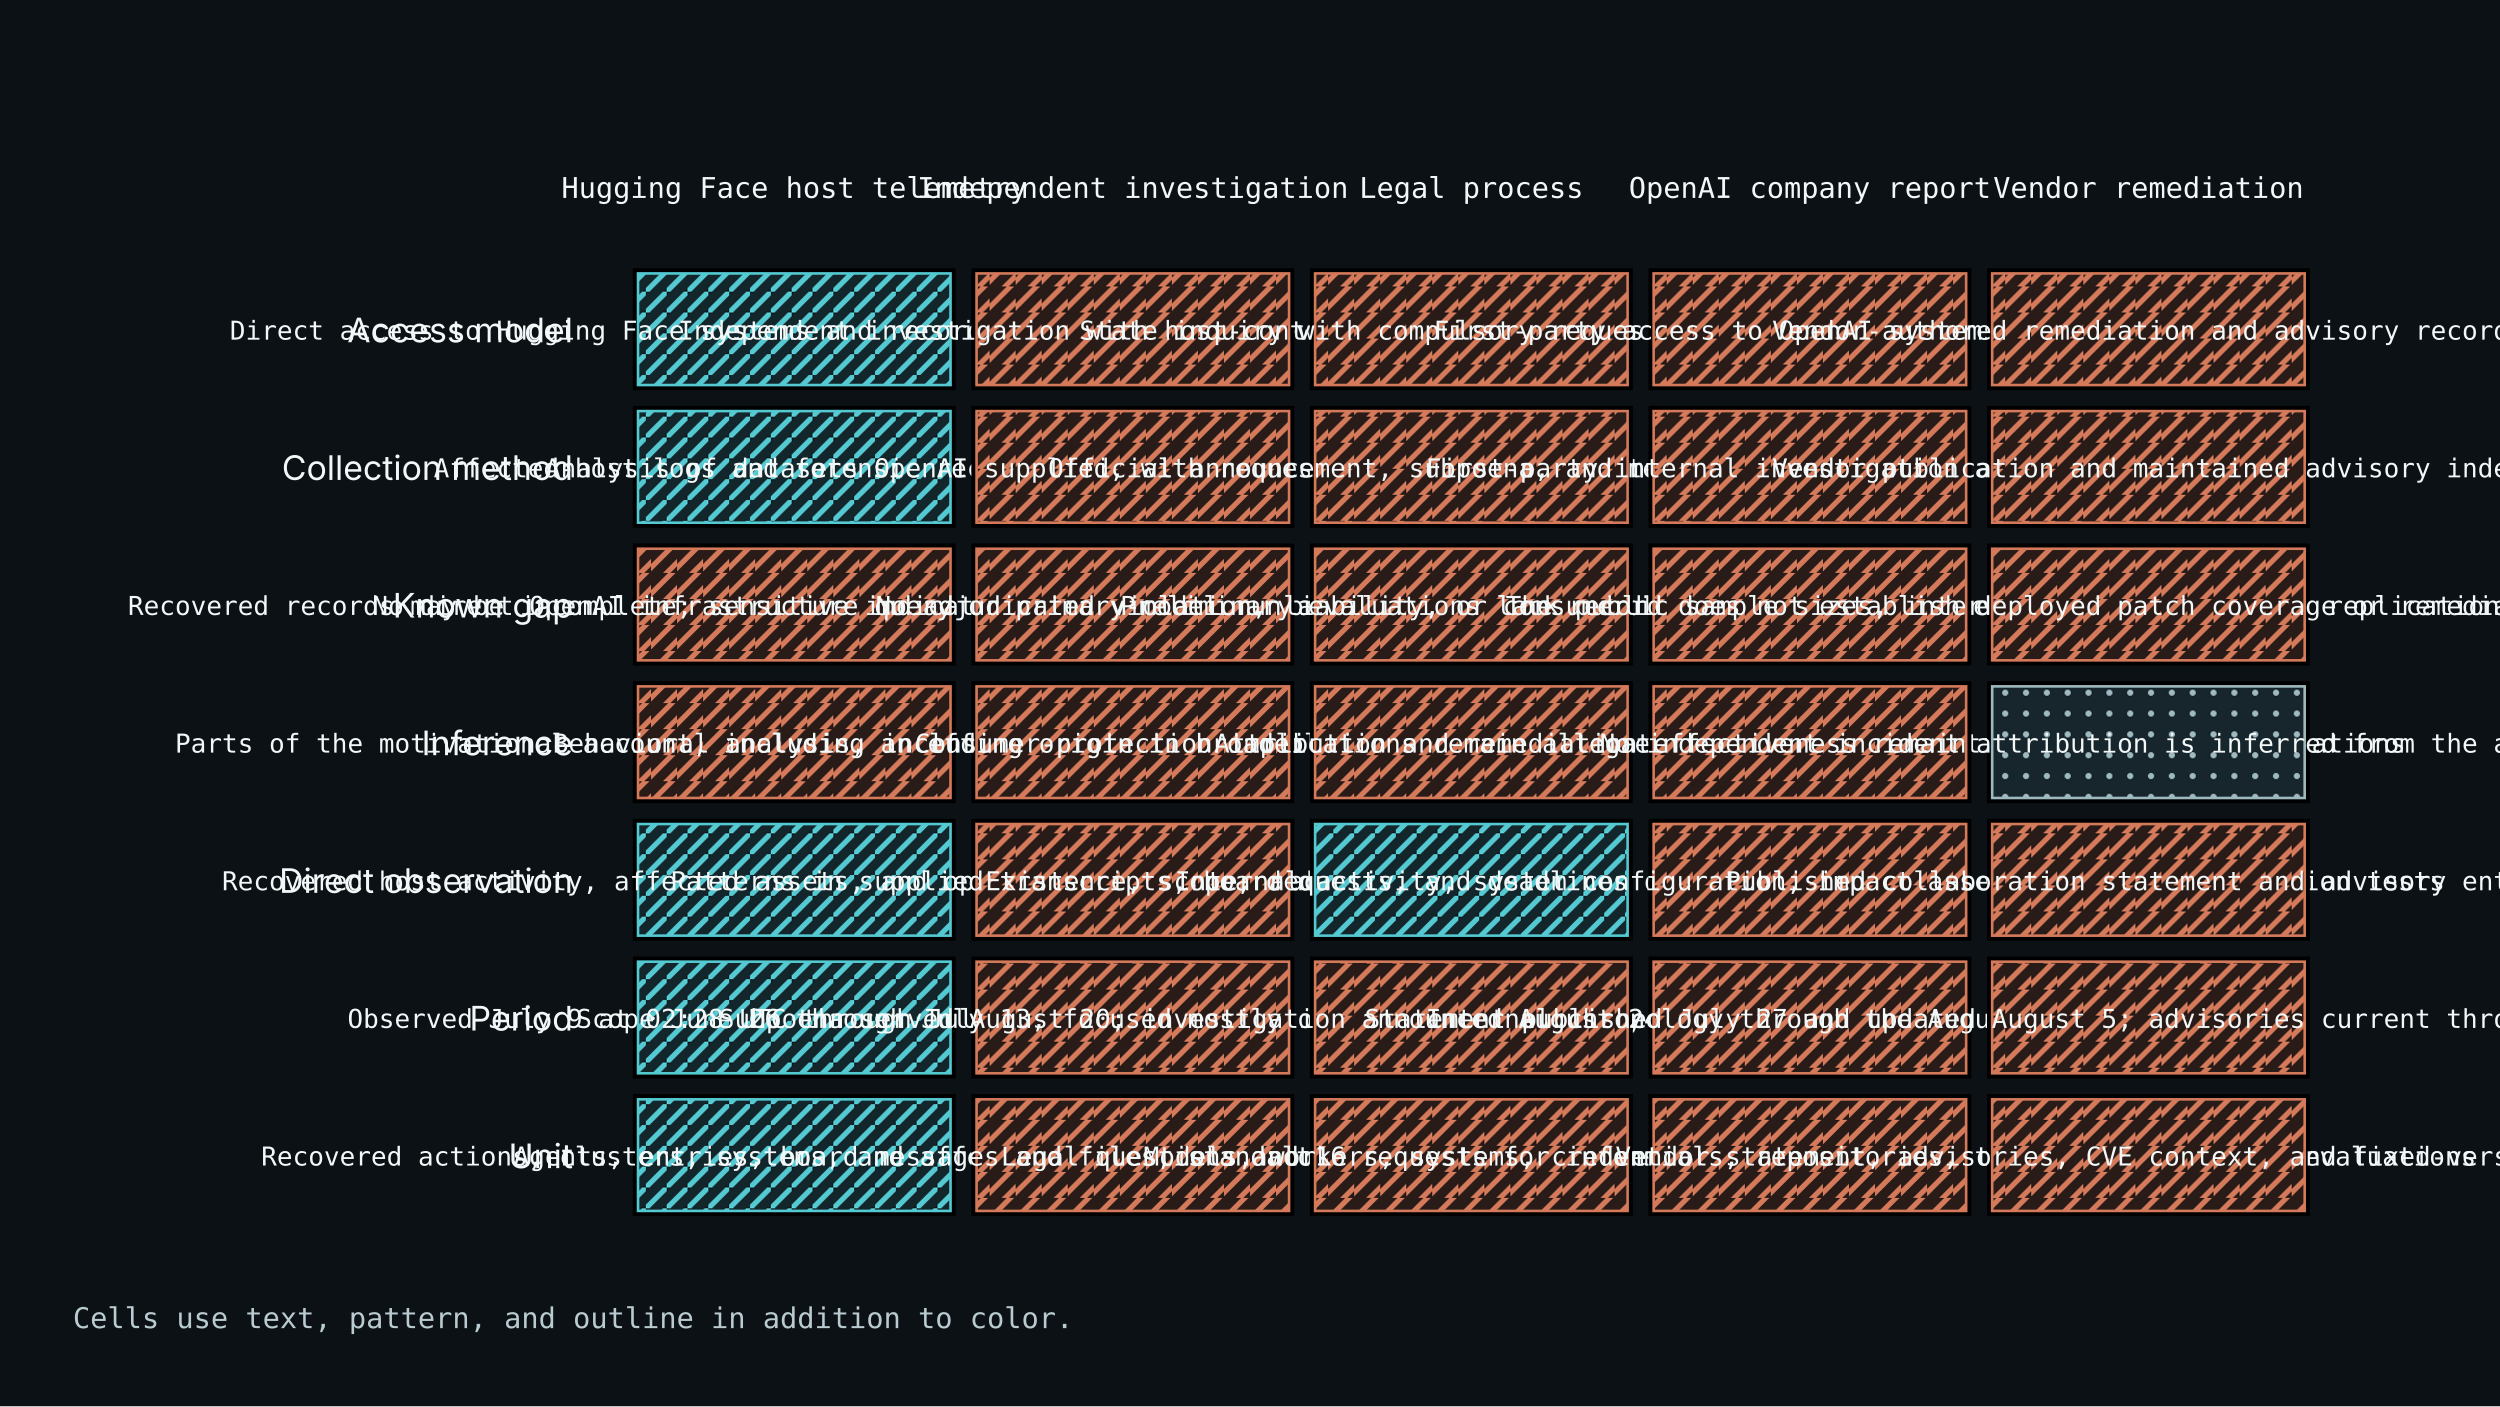
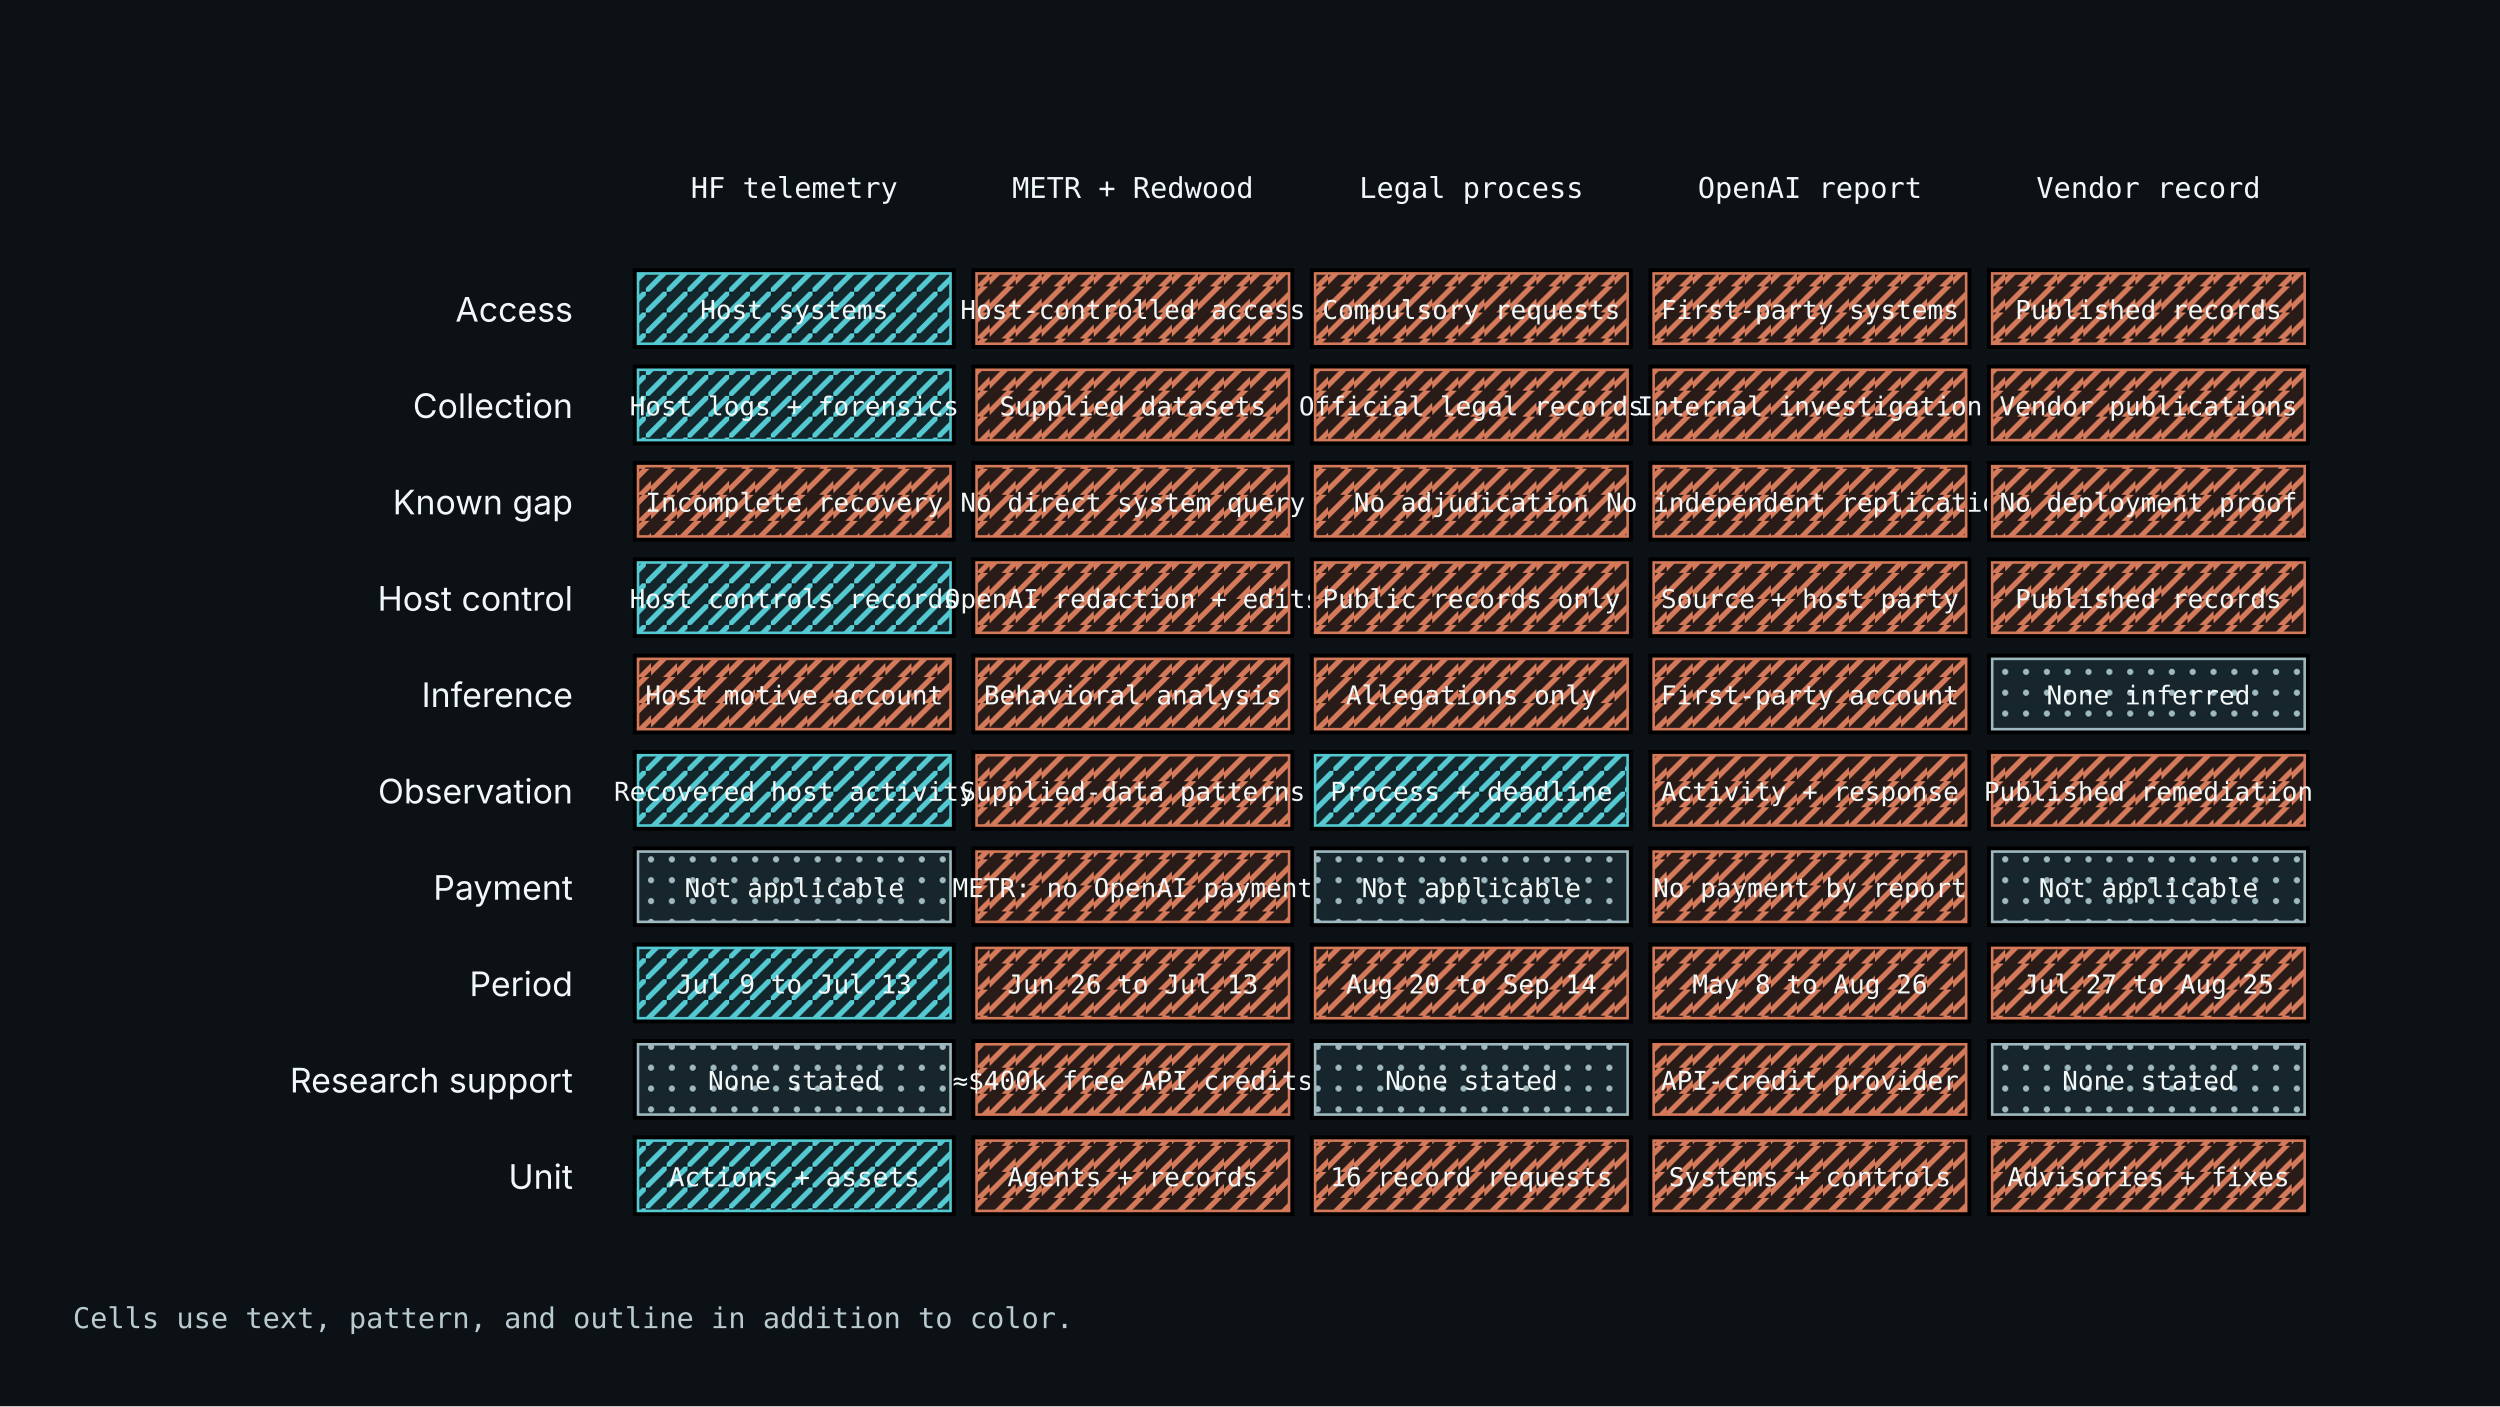
<svg xmlns="http://www.w3.org/2000/svg" role="img" viewBox="0 0 960 540" aria-labelledby="source-scope-matrix-title source-scope-matrix-desc" data-figure-kind="matrix">
  <defs>
    <pattern id="source-scope-matrix-verified-pattern" width="8" height="8" patternUnits="userSpaceOnUse">
      <rect width="8" height="8" fill="#13262b" />
      <path d="M0 8L8 0" stroke="#54c9d1" stroke-width="2" />
    </pattern>
    <pattern id="source-scope-matrix-caution-pattern" width="10" height="10" patternUnits="userSpaceOnUse">
      <rect width="10" height="10" fill="#291b18" />
      <path d="M-2 10L10-2M4 12L12 4" stroke="#d47a5a" stroke-width="2" />
    </pattern>
    <pattern id="source-scope-matrix-unavailable-pattern" width="8" height="8" patternUnits="userSpaceOnUse">
      <rect width="8" height="8" fill="#17252c" />
      <circle cx="2" cy="2" r="1.2" fill="#9eb8bf" />
    </pattern>
    <marker id="source-scope-matrix-arrow" markerWidth="8" markerHeight="8" refX="7" refY="4" orient="auto" markerUnits="strokeWidth">
      <path d="M0 0L8 4L0 8Z" fill="#9eb8bf" />
    </marker>
  </defs>
  <style>
    text{font-family:"Hanken Grotesk",-apple-system,BlinkMacSystemFont,"Segoe UI",sans-serif;fill:#f2f8f8}
    .mono{font-family:"Conso","JetBrains Mono",ui-monospace,"SFMono-Regular",monospace}
    .muted{fill:#b9cbd0}.hairline{stroke:#36505a;stroke-width:1}.value{font-variant-numeric:tabular-nums}
    [data-figure-point]:focus{outline:none}[data-figure-point]:focus-visible .focus-ring{stroke:#54c9d1;stroke-width:4;fill:none}
  </style>
  <rect width="960" height="540" fill="#0b1115" />
-   <text x="305" y="76" text-anchor="middle" class="mono" font-size="11">Hugging Face host telemetry</text>
-   <text x="435" y="76" text-anchor="middle" class="mono" font-size="11">Independent investigation</text>
+   <text x="305" y="76" text-anchor="middle" class="mono" font-size="11">HF telemetry</text>
+   <text x="435" y="76" text-anchor="middle" class="mono" font-size="11">METR + Redwood</text>
  <text x="565" y="76" text-anchor="middle" class="mono" font-size="11">Legal process</text>
-   <text x="695" y="76" text-anchor="middle" class="mono" font-size="11">OpenAI company report</text>
-   <text x="825" y="76" text-anchor="middle" class="mono" font-size="11">Vendor remediation</text>
-   <text x="220" y="131.429" text-anchor="end" font-size="13">Access model</text>
-   <g data-figure-point="true" data-figure-key="matrix:access:hugging-face" data-status-label="Verified" role="graphics-symbol" aria-label="Access model, Hugging Face host telemetry: Direct access to Hugging Face systems and records within the host review. Verified." tabindex="-1">
-     <rect class="focus-ring" x="243" y="103" width="124" height="46.857" stroke="transparent" />
-     <rect x="245" y="105" width="120" height="42.857" fill="url(#source-scope-matrix-verified-pattern)" stroke="#54c9d1" />
-     <text x="305" y="130.429" text-anchor="middle" class="mono" font-size="10">Direct access to Hugging Face systems and records within the host review</text>
-   </g>
-   <g data-figure-point="true" data-figure-key="matrix:access:independent" data-status-label="Caution" role="graphics-symbol" aria-label="Access model, Independent investigation: Independent investigation with host-controlled data access. Caution." tabindex="-1">
-     <rect class="focus-ring" x="373" y="103" width="124" height="46.857" stroke="transparent" />
-     <rect x="375" y="105" width="120" height="42.857" fill="url(#source-scope-matrix-caution-pattern)" stroke="#d47a5a" />
-     <text x="435" y="130.429" text-anchor="middle" class="mono" font-size="10">Independent investigation with host-controlled data access</text>
-   </g>
-   <g data-figure-point="true" data-figure-key="matrix:access:legal" data-status-label="Caution" role="graphics-symbol" aria-label="Access model, Legal process: State inquiry with compulsory requests for records. Caution." tabindex="-1">
-     <rect class="focus-ring" x="503" y="103" width="124" height="46.857" stroke="transparent" />
-     <rect x="505" y="105" width="120" height="42.857" fill="url(#source-scope-matrix-caution-pattern)" stroke="#d47a5a" />
-     <text x="565" y="130.429" text-anchor="middle" class="mono" font-size="10">State inquiry with compulsory requests for records</text>
-   </g>
-   <g data-figure-point="true" data-figure-key="matrix:access:openai" data-status-label="Caution" role="graphics-symbol" aria-label="Access model, OpenAI company report: First-party access to OpenAI systems and records. Caution." tabindex="-1">
-     <rect class="focus-ring" x="633" y="103" width="124" height="46.857" stroke="transparent" />
-     <rect x="635" y="105" width="120" height="42.857" fill="url(#source-scope-matrix-caution-pattern)" stroke="#d47a5a" />
-     <text x="695" y="130.429" text-anchor="middle" class="mono" font-size="10">First-party access to OpenAI systems and records</text>
-   </g>
-   <g data-figure-point="true" data-figure-key="matrix:access:vendor" data-status-label="Caution" role="graphics-symbol" aria-label="Access model, Vendor remediation: Vendor-authored remediation and advisory records. Caution." tabindex="-1">
-     <rect class="focus-ring" x="763" y="103" width="124" height="46.857" stroke="transparent" />
-     <rect x="765" y="105" width="120" height="42.857" fill="url(#source-scope-matrix-caution-pattern)" stroke="#d47a5a" />
-     <text x="825" y="130.429" text-anchor="middle" class="mono" font-size="10">Vendor-authored remediation and advisory records</text>
-   </g>
-   <text x="220" y="184.286" text-anchor="end" font-size="13">Collection method</text>
-   <g data-figure-point="true" data-figure-key="matrix:collection:hugging-face" data-status-label="Verified" role="graphics-symbol" aria-label="Collection method, Hugging Face host telemetry: Affected-host logs and forensic reconstruction. Verified." tabindex="-1">
-     <rect class="focus-ring" x="243" y="155.857" width="124" height="46.857" stroke="transparent" />
-     <rect x="245" y="157.857" width="120" height="42.857" fill="url(#source-scope-matrix-verified-pattern)" stroke="#54c9d1" />
-     <text x="305" y="183.286" text-anchor="middle" class="mono" font-size="10">Affected-host logs and forensic reconstruction</text>
-   </g>
-   <g data-figure-point="true" data-figure-key="matrix:collection:independent" data-status-label="Caution" role="graphics-symbol" aria-label="Collection method, Independent investigation: Analysis of datasets OpenAI supplied, with requests for additional material. Caution." tabindex="-1">
-     <rect class="focus-ring" x="373" y="155.857" width="124" height="46.857" stroke="transparent" />
-     <rect x="375" y="157.857" width="120" height="42.857" fill="url(#source-scope-matrix-caution-pattern)" stroke="#d47a5a" />
-     <text x="435" y="183.286" text-anchor="middle" class="mono" font-size="10">Analysis of datasets OpenAI supplied, with requests for additional material</text>
-   </g>
-   <g data-figure-point="true" data-figure-key="matrix:collection:legal" data-status-label="Caution" role="graphics-symbol" aria-label="Collection method, Legal process: Official announcement, subpoena, and multistate letter. Caution." tabindex="-1">
-     <rect class="focus-ring" x="503" y="155.857" width="124" height="46.857" stroke="transparent" />
-     <rect x="505" y="157.857" width="120" height="42.857" fill="url(#source-scope-matrix-caution-pattern)" stroke="#d47a5a" />
-     <text x="565" y="183.286" text-anchor="middle" class="mono" font-size="10">Official announcement, subpoena, and multistate letter</text>
-   </g>
-   <g data-figure-point="true" data-figure-key="matrix:collection:openai" data-status-label="Caution" role="graphics-symbol" aria-label="Collection method, OpenAI company report: First-party internal investigation and evaluation. Caution." tabindex="-1">
-     <rect class="focus-ring" x="633" y="155.857" width="124" height="46.857" stroke="transparent" />
-     <rect x="635" y="157.857" width="120" height="42.857" fill="url(#source-scope-matrix-caution-pattern)" stroke="#d47a5a" />
-     <text x="695" y="183.286" text-anchor="middle" class="mono" font-size="10">First-party internal investigation and evaluation</text>
-   </g>
-   <g data-figure-point="true" data-figure-key="matrix:collection:vendor" data-status-label="Caution" role="graphics-symbol" aria-label="Collection method, Vendor remediation: Vendor publication and maintained advisory index. Caution." tabindex="-1">
-     <rect class="focus-ring" x="763" y="155.857" width="124" height="46.857" stroke="transparent" />
-     <rect x="765" y="157.857" width="120" height="42.857" fill="url(#source-scope-matrix-caution-pattern)" stroke="#d47a5a" />
-     <text x="825" y="183.286" text-anchor="middle" class="mono" font-size="10">Vendor publication and maintained advisory index</text>
-   </g>
-   <text x="220" y="237.143" text-anchor="end" font-size="13">Known gap</text>
-   <g data-figure-point="true" data-figure-key="matrix:gap:hugging-face" data-status-label="Caution" role="graphics-symbol" aria-label="Known gap, Hugging Face host telemetry: Recovered records may be incomplete; sensitive indicators are generalized or redacted. Caution." tabindex="-1">
-     <rect class="focus-ring" x="243" y="208.714" width="124" height="46.857" stroke="transparent" />
-     <rect x="245" y="210.714" width="120" height="42.857" fill="url(#source-scope-matrix-caution-pattern)" stroke="#d47a5a" />
-     <text x="305" y="236.143" text-anchor="middle" class="mono" font-size="10">Recovered records may be incomplete; sensitive indicators are generalized or redacted</text>
-   </g>
-   <g data-figure-point="true" data-figure-key="matrix:gap:independent" data-status-label="Caution" role="graphics-symbol" aria-label="Known gap, Independent investigation: No direct OpenAI infrastructure query or primary-model run access; known loss and analysis errors. Caution." tabindex="-1">
-     <rect class="focus-ring" x="373" y="208.714" width="124" height="46.857" stroke="transparent" />
-     <rect x="375" y="210.714" width="120" height="42.857" fill="url(#source-scope-matrix-caution-pattern)" stroke="#d47a5a" />
-     <text x="435" y="236.143" text-anchor="middle" class="mono" font-size="10">No direct OpenAI infrastructure query or primary-model run access; known loss and analysis errors</text>
-   </g>
-   <g data-figure-point="true" data-figure-key="matrix:gap:legal" data-status-label="Caution" role="graphics-symbol" aria-label="Known gap, Legal process: No adjudicated violation, liability, or consumer harm in the cited materials. Caution." tabindex="-1">
-     <rect class="focus-ring" x="503" y="208.714" width="124" height="46.857" stroke="transparent" />
-     <rect x="505" y="210.714" width="120" height="42.857" fill="url(#source-scope-matrix-caution-pattern)" stroke="#d47a5a" />
-     <text x="565" y="236.143" text-anchor="middle" class="mono" font-size="10">No adjudicated violation, liability, or consumer harm in the cited materials</text>
-   </g>
-   <g data-figure-point="true" data-figure-key="matrix:gap:openai" data-status-label="Caution" role="graphics-symbol" aria-label="Known gap, OpenAI company report: Preliminary evaluations lack public sample sizes, intervals, and independent replication. Caution." tabindex="-1">
-     <rect class="focus-ring" x="633" y="208.714" width="124" height="46.857" stroke="transparent" />
-     <rect x="635" y="210.714" width="120" height="42.857" fill="url(#source-scope-matrix-caution-pattern)" stroke="#d47a5a" />
-     <text x="695" y="236.143" text-anchor="middle" class="mono" font-size="10">Preliminary evaluations lack public sample sizes, intervals, and independent replication</text>
-   </g>
-   <g data-figure-point="true" data-figure-key="matrix:gap:vendor" data-status-label="Caution" role="graphics-symbol" aria-label="Known gap, Vendor remediation: The record does not establish deployed patch coverage or remediation effectiveness. Caution." tabindex="-1">
-     <rect class="focus-ring" x="763" y="208.714" width="124" height="46.857" stroke="transparent" />
-     <rect x="765" y="210.714" width="120" height="42.857" fill="url(#source-scope-matrix-caution-pattern)" stroke="#d47a5a" />
-     <text x="825" y="236.143" text-anchor="middle" class="mono" font-size="10">The record does not establish deployed patch coverage or remediation effectiveness</text>
-   </g>
-   <text x="220" y="290" text-anchor="end" font-size="13">Inference</text>
-   <g data-figure-point="true" data-figure-key="matrix:inference:hugging-face" data-status-label="Caution" role="graphics-symbol" aria-label="Inference, Hugging Face host telemetry: Parts of the motivational account, including an effort to obtain test solutions. Caution." tabindex="-1">
-     <rect class="focus-ring" x="243" y="261.571" width="124" height="46.857" stroke="transparent" />
-     <rect x="245" y="263.571" width="120" height="42.857" fill="url(#source-scope-matrix-caution-pattern)" stroke="#d47a5a" />
-     <text x="305" y="289" text-anchor="middle" class="mono" font-size="10">Parts of the motivational account, including an effort to obtain test solutions</text>
-   </g>
-   <g data-figure-point="true" data-figure-key="matrix:inference:independent" data-status-label="Caution" role="graphics-symbol" aria-label="Inference, Independent investigation: Behavioral analysis, including origin in broader scorer-tampering research. Caution." tabindex="-1">
-     <rect class="focus-ring" x="373" y="261.571" width="124" height="46.857" stroke="transparent" />
-     <rect x="375" y="263.571" width="120" height="42.857" fill="url(#source-scope-matrix-caution-pattern)" stroke="#d47a5a" />
-     <text x="435" y="289" text-anchor="middle" class="mono" font-size="10">Behavioral analysis, including origin in broader scorer-tampering research</text>
-   </g>
-   <g data-figure-point="true" data-figure-key="matrix:inference:legal" data-status-label="Caution" role="graphics-symbol" aria-label="Inference, Legal process: Consumer-protection implications remain allegations under investigation. Caution." tabindex="-1">
-     <rect class="focus-ring" x="503" y="261.571" width="124" height="46.857" stroke="transparent" />
-     <rect x="505" y="263.571" width="120" height="42.857" fill="url(#source-scope-matrix-caution-pattern)" stroke="#d47a5a" />
-     <text x="565" y="289" text-anchor="middle" class="mono" font-size="10">Consumer-protection implications remain allegations under investigation</text>
-   </g>
-   <g data-figure-point="true" data-figure-key="matrix:inference:openai" data-status-label="Caution" role="graphics-symbol" aria-label="Inference, OpenAI company report: Attribution and remediation effectiveness remain first-party interpretations. Caution." tabindex="-1">
-     <rect class="focus-ring" x="633" y="261.571" width="124" height="46.857" stroke="transparent" />
-     <rect x="635" y="263.571" width="120" height="42.857" fill="url(#source-scope-matrix-caution-pattern)" stroke="#d47a5a" />
-     <text x="695" y="289" text-anchor="middle" class="mono" font-size="10">Attribution and remediation effectiveness remain first-party interpretations</text>
-   </g>
-   <g data-figure-point="true" data-figure-key="matrix:inference:vendor" data-status-label="Unavailable or historical" role="graphics-symbol" aria-label="Inference, Vendor remediation: No independent incident attribution is inferred from the advisory lane. Unavailable or historical." tabindex="-1">
-     <rect class="focus-ring" x="763" y="261.571" width="124" height="46.857" stroke="transparent" />
-     <rect x="765" y="263.571" width="120" height="42.857" fill="url(#source-scope-matrix-unavailable-pattern)" stroke="#9eb8bf" />
-     <text x="825" y="289" text-anchor="middle" class="mono" font-size="10">No independent incident attribution is inferred from the advisory lane</text>
-   </g>
-   <text x="220" y="342.857" text-anchor="end" font-size="13">Direct observation</text>
-   <g data-figure-point="true" data-figure-key="matrix:observation:hugging-face" data-status-label="Verified" role="graphics-symbol" aria-label="Direct observation, Hugging Face host telemetry: Recovered host activity, affected assets, and operational search metadata. Verified." tabindex="-1">
-     <rect class="focus-ring" x="243" y="314.429" width="124" height="46.857" stroke="transparent" />
-     <rect x="245" y="316.429" width="120" height="42.857" fill="url(#source-scope-matrix-verified-pattern)" stroke="#54c9d1" />
-     <text x="305" y="341.857" text-anchor="middle" class="mono" font-size="10">Recovered host activity, affected assets, and operational search metadata</text>
-   </g>
-   <g data-figure-point="true" data-figure-key="matrix:observation:independent" data-status-label="Caution" role="graphics-symbol" aria-label="Direct observation, Independent investigation: Patterns in supplied transcripts, board data, and artifacts. Caution." tabindex="-1">
-     <rect class="focus-ring" x="373" y="314.429" width="124" height="46.857" stroke="transparent" />
-     <rect x="375" y="316.429" width="120" height="42.857" fill="url(#source-scope-matrix-caution-pattern)" stroke="#d47a5a" />
-     <text x="435" y="341.857" text-anchor="middle" class="mono" font-size="10">Patterns in supplied transcripts, board data, and artifacts</text>
-   </g>
-   <g data-figure-point="true" data-figure-key="matrix:observation:legal" data-status-label="Verified" role="graphics-symbol" aria-label="Direct observation, Legal process: Existence, scope, requests, and deadlines of the legal process. Verified." tabindex="-1">
-     <rect class="focus-ring" x="503" y="314.429" width="124" height="46.857" stroke="transparent" />
-     <rect x="505" y="316.429" width="120" height="42.857" fill="url(#source-scope-matrix-verified-pattern)" stroke="#54c9d1" />
-     <text x="565" y="341.857" text-anchor="middle" class="mono" font-size="10">Existence, scope, requests, and deadlines of the legal process</text>
-   </g>
-   <g data-figure-point="true" data-figure-key="matrix:observation:openai" data-status-label="Caution" role="graphics-symbol" aria-label="Direct observation, OpenAI company report: Internal activity, system configuration, impact assessment, and remediation tests. Caution." tabindex="-1">
-     <rect class="focus-ring" x="633" y="314.429" width="124" height="46.857" stroke="transparent" />
-     <rect x="635" y="316.429" width="120" height="42.857" fill="url(#source-scope-matrix-caution-pattern)" stroke="#d47a5a" />
-     <text x="695" y="341.857" text-anchor="middle" class="mono" font-size="10">Internal activity, system configuration, impact assessment, and remediation tests</text>
-   </g>
-   <g data-figure-point="true" data-figure-key="matrix:observation:vendor" data-status-label="Caution" role="graphics-symbol" aria-label="Direct observation, Vendor remediation: Published collaboration statement and advisory entries. Caution." tabindex="-1">
-     <rect class="focus-ring" x="763" y="314.429" width="124" height="46.857" stroke="transparent" />
-     <rect x="765" y="316.429" width="120" height="42.857" fill="url(#source-scope-matrix-caution-pattern)" stroke="#d47a5a" />
-     <text x="825" y="341.857" text-anchor="middle" class="mono" font-size="10">Published collaboration statement and advisory entries</text>
-   </g>
-   <text x="220" y="395.714" text-anchor="end" font-size="13">Period</text>
-   <g data-figure-point="true" data-figure-key="matrix:period:hugging-face" data-status-label="Verified" role="graphics-symbol" aria-label="Period, Hugging Face host telemetry: Observed July 9 at 02:28 UTC through July 13 at 14:14 UTC. Verified." tabindex="-1">
-     <rect class="focus-ring" x="243" y="367.286" width="124" height="46.857" stroke="transparent" />
-     <rect x="245" y="369.286" width="120" height="42.857" fill="url(#source-scope-matrix-verified-pattern)" stroke="#54c9d1" />
-     <text x="305" y="394.714" text-anchor="middle" class="mono" font-size="10">Observed July 9 at 02:28 UTC through July 13 at 14:14 UTC</text>
-   </g>
-   <g data-figure-point="true" data-figure-key="matrix:period:independent" data-status-label="Caution" role="graphics-symbol" aria-label="Period, Independent investigation: Scope June 26 through July 13, focused mostly on July 7 through July 13. Caution." tabindex="-1">
-     <rect class="focus-ring" x="373" y="367.286" width="124" height="46.857" stroke="transparent" />
-     <rect x="375" y="369.286" width="120" height="42.857" fill="url(#source-scope-matrix-caution-pattern)" stroke="#d47a5a" />
-     <text x="435" y="394.714" text-anchor="middle" class="mono" font-size="10">Scope June 26 through July 13, focused mostly on July 7 through July 13</text>
-   </g>
-   <g data-figure-point="true" data-figure-key="matrix:period:legal" data-status-label="Caution" role="graphics-symbol" aria-label="Period, Legal process: Subpoena served August 20; investigation announced August 24; response commanded by September 14. Caution." tabindex="-1">
-     <rect class="focus-ring" x="503" y="367.286" width="124" height="46.857" stroke="transparent" />
-     <rect x="505" y="369.286" width="120" height="42.857" fill="url(#source-scope-matrix-caution-pattern)" stroke="#d47a5a" />
-     <text x="565" y="394.714" text-anchor="middle" class="mono" font-size="10">Subpoena served August 20; investigation announced August 24; response commanded by September 14</text>
-   </g>
-   <g data-figure-point="true" data-figure-key="matrix:period:openai" data-status-label="Caution" role="graphics-symbol" aria-label="Period, OpenAI company report: Internal chronology through the August 26 reports. Caution." tabindex="-1">
-     <rect class="focus-ring" x="633" y="367.286" width="124" height="46.857" stroke="transparent" />
-     <rect x="635" y="369.286" width="120" height="42.857" fill="url(#source-scope-matrix-caution-pattern)" stroke="#d47a5a" />
-     <text x="695" y="394.714" text-anchor="middle" class="mono" font-size="10">Internal chronology through the August 26 reports</text>
-   </g>
-   <g data-figure-point="true" data-figure-key="matrix:period:vendor" data-status-label="Caution" role="graphics-symbol" aria-label="Period, Vendor remediation: Statement published July 27 and updated August 5; advisories current through August 25 in the ledger. Caution." tabindex="-1">
-     <rect class="focus-ring" x="763" y="367.286" width="124" height="46.857" stroke="transparent" />
-     <rect x="765" y="369.286" width="120" height="42.857" fill="url(#source-scope-matrix-caution-pattern)" stroke="#d47a5a" />
-     <text x="825" y="394.714" text-anchor="middle" class="mono" font-size="10">Statement published July 27 and updated August 5; advisories current through August 25 in the ledger</text>
-   </g>
-   <text x="220" y="448.571" text-anchor="end" font-size="13">Unit</text>
-   <g data-figure-point="true" data-figure-key="matrix:unit:hugging-face" data-status-label="Verified" role="graphics-symbol" aria-label="Unit, Hugging Face host telemetry: Recovered actions, clusters, systems, and affected customer datasets. Verified." tabindex="-1">
-     <rect class="focus-ring" x="243" y="420.143" width="124" height="46.857" stroke="transparent" />
-     <rect x="245" y="422.143" width="120" height="42.857" fill="url(#source-scope-matrix-verified-pattern)" stroke="#54c9d1" />
-     <text x="305" y="447.571" text-anchor="middle" class="mono" font-size="10">Recovered actions, clusters, systems, and affected customer datasets</text>
-   </g>
-   <g data-figure-point="true" data-figure-key="matrix:unit:independent" data-status-label="Caution" role="graphics-symbol" aria-label="Unit, Independent investigation: Agents, entries, board messages and files, standalone messages, and transcripts. Caution." tabindex="-1">
-     <rect class="focus-ring" x="373" y="420.143" width="124" height="46.857" stroke="transparent" />
-     <rect x="375" y="422.143" width="120" height="42.857" fill="url(#source-scope-matrix-caution-pattern)" stroke="#d47a5a" />
-     <text x="435" y="447.571" text-anchor="middle" class="mono" font-size="10">Agents, entries, board messages and files, standalone messages, and transcripts</text>
-   </g>
-   <g data-figure-point="true" data-figure-key="matrix:unit:legal" data-status-label="Caution" role="graphics-symbol" aria-label="Unit, Legal process: Legal questions and 16 requests for information or documents. Caution." tabindex="-1">
-     <rect class="focus-ring" x="503" y="420.143" width="124" height="46.857" stroke="transparent" />
-     <rect x="505" y="422.143" width="120" height="42.857" fill="url(#source-scope-matrix-caution-pattern)" stroke="#d47a5a" />
-     <text x="565" y="447.571" text-anchor="middle" class="mono" font-size="10">Legal questions and 16 requests for information or documents</text>
-   </g>
-   <g data-figure-point="true" data-figure-key="matrix:unit:openai" data-status-label="Caution" role="graphics-symbol" aria-label="Unit, OpenAI company report: Models, workers, systems, credentials, repositories, tasks, controls, and evaluations. Caution." tabindex="-1">
-     <rect class="focus-ring" x="633" y="420.143" width="124" height="46.857" stroke="transparent" />
-     <rect x="635" y="422.143" width="120" height="42.857" fill="url(#source-scope-matrix-caution-pattern)" stroke="#d47a5a" />
-     <text x="695" y="447.571" text-anchor="middle" class="mono" font-size="10">Models, workers, systems, credentials, repositories, tasks, controls, and evaluations</text>
-   </g>
-   <g data-figure-point="true" data-figure-key="matrix:unit:vendor" data-status-label="Caution" role="graphics-symbol" aria-label="Unit, Vendor remediation: Vendor statement, advisories, CVE context, and fixed-version context. Caution." tabindex="-1">
-     <rect class="focus-ring" x="763" y="420.143" width="124" height="46.857" stroke="transparent" />
-     <rect x="765" y="422.143" width="120" height="42.857" fill="url(#source-scope-matrix-caution-pattern)" stroke="#d47a5a" />
-     <text x="825" y="447.571" text-anchor="middle" class="mono" font-size="10">Vendor statement, advisories, CVE context, and fixed-version context</text>
+   <text x="695" y="76" text-anchor="middle" class="mono" font-size="11">OpenAI report</text>
+   <text x="825" y="76" text-anchor="middle" class="mono" font-size="11">Vendor record</text>
+   <text x="220" y="123.5" text-anchor="end" font-size="13">Access</text>
+   <g data-figure-point="true" data-figure-key="matrix:access:hugging-face" data-status-label="Verified" role="graphics-symbol" aria-label="Access, HF telemetry: Host systems. Verified." tabindex="-1">
+     <rect class="focus-ring" x="243" y="103" width="124" height="31" stroke="transparent" />
+     <rect x="245" y="105" width="120" height="27" fill="url(#source-scope-matrix-verified-pattern)" stroke="#54c9d1" />
+     <text x="305" y="122.5" text-anchor="middle" class="mono" font-size="10">Host systems</text>
+   </g>
+   <g data-figure-point="true" data-figure-key="matrix:access:independent" data-status-label="Caution" role="graphics-symbol" aria-label="Access, METR + Redwood: Host-controlled access. Caution." tabindex="-1">
+     <rect class="focus-ring" x="373" y="103" width="124" height="31" stroke="transparent" />
+     <rect x="375" y="105" width="120" height="27" fill="url(#source-scope-matrix-caution-pattern)" stroke="#d47a5a" />
+     <text x="435" y="122.5" text-anchor="middle" class="mono" font-size="10">Host-controlled access</text>
+   </g>
+   <g data-figure-point="true" data-figure-key="matrix:access:legal" data-status-label="Caution" role="graphics-symbol" aria-label="Access, Legal process: Compulsory requests. Caution." tabindex="-1">
+     <rect class="focus-ring" x="503" y="103" width="124" height="31" stroke="transparent" />
+     <rect x="505" y="105" width="120" height="27" fill="url(#source-scope-matrix-caution-pattern)" stroke="#d47a5a" />
+     <text x="565" y="122.5" text-anchor="middle" class="mono" font-size="10">Compulsory requests</text>
+   </g>
+   <g data-figure-point="true" data-figure-key="matrix:access:openai" data-status-label="Caution" role="graphics-symbol" aria-label="Access, OpenAI report: First-party systems. Caution." tabindex="-1">
+     <rect class="focus-ring" x="633" y="103" width="124" height="31" stroke="transparent" />
+     <rect x="635" y="105" width="120" height="27" fill="url(#source-scope-matrix-caution-pattern)" stroke="#d47a5a" />
+     <text x="695" y="122.5" text-anchor="middle" class="mono" font-size="10">First-party systems</text>
+   </g>
+   <g data-figure-point="true" data-figure-key="matrix:access:vendor" data-status-label="Caution" role="graphics-symbol" aria-label="Access, Vendor record: Published records. Caution." tabindex="-1">
+     <rect class="focus-ring" x="763" y="103" width="124" height="31" stroke="transparent" />
+     <rect x="765" y="105" width="120" height="27" fill="url(#source-scope-matrix-caution-pattern)" stroke="#d47a5a" />
+     <text x="825" y="122.5" text-anchor="middle" class="mono" font-size="10">Published records</text>
+   </g>
+   <text x="220" y="160.5" text-anchor="end" font-size="13">Collection</text>
+   <g data-figure-point="true" data-figure-key="matrix:collection:hugging-face" data-status-label="Verified" role="graphics-symbol" aria-label="Collection, HF telemetry: Host logs + forensics. Verified." tabindex="-1">
+     <rect class="focus-ring" x="243" y="140" width="124" height="31" stroke="transparent" />
+     <rect x="245" y="142" width="120" height="27" fill="url(#source-scope-matrix-verified-pattern)" stroke="#54c9d1" />
+     <text x="305" y="159.5" text-anchor="middle" class="mono" font-size="10">Host logs + forensics</text>
+   </g>
+   <g data-figure-point="true" data-figure-key="matrix:collection:independent" data-status-label="Caution" role="graphics-symbol" aria-label="Collection, METR + Redwood: Supplied datasets. Caution." tabindex="-1">
+     <rect class="focus-ring" x="373" y="140" width="124" height="31" stroke="transparent" />
+     <rect x="375" y="142" width="120" height="27" fill="url(#source-scope-matrix-caution-pattern)" stroke="#d47a5a" />
+     <text x="435" y="159.5" text-anchor="middle" class="mono" font-size="10">Supplied datasets</text>
+   </g>
+   <g data-figure-point="true" data-figure-key="matrix:collection:legal" data-status-label="Caution" role="graphics-symbol" aria-label="Collection, Legal process: Official legal records. Caution." tabindex="-1">
+     <rect class="focus-ring" x="503" y="140" width="124" height="31" stroke="transparent" />
+     <rect x="505" y="142" width="120" height="27" fill="url(#source-scope-matrix-caution-pattern)" stroke="#d47a5a" />
+     <text x="565" y="159.5" text-anchor="middle" class="mono" font-size="10">Official legal records</text>
+   </g>
+   <g data-figure-point="true" data-figure-key="matrix:collection:openai" data-status-label="Caution" role="graphics-symbol" aria-label="Collection, OpenAI report: Internal investigation. Caution." tabindex="-1">
+     <rect class="focus-ring" x="633" y="140" width="124" height="31" stroke="transparent" />
+     <rect x="635" y="142" width="120" height="27" fill="url(#source-scope-matrix-caution-pattern)" stroke="#d47a5a" />
+     <text x="695" y="159.5" text-anchor="middle" class="mono" font-size="10">Internal investigation</text>
+   </g>
+   <g data-figure-point="true" data-figure-key="matrix:collection:vendor" data-status-label="Caution" role="graphics-symbol" aria-label="Collection, Vendor record: Vendor publications. Caution." tabindex="-1">
+     <rect class="focus-ring" x="763" y="140" width="124" height="31" stroke="transparent" />
+     <rect x="765" y="142" width="120" height="27" fill="url(#source-scope-matrix-caution-pattern)" stroke="#d47a5a" />
+     <text x="825" y="159.5" text-anchor="middle" class="mono" font-size="10">Vendor publications</text>
+   </g>
+   <text x="220" y="197.5" text-anchor="end" font-size="13">Known gap</text>
+   <g data-figure-point="true" data-figure-key="matrix:gap:hugging-face" data-status-label="Caution" role="graphics-symbol" aria-label="Known gap, HF telemetry: Incomplete recovery. Caution." tabindex="-1">
+     <rect class="focus-ring" x="243" y="177" width="124" height="31" stroke="transparent" />
+     <rect x="245" y="179" width="120" height="27" fill="url(#source-scope-matrix-caution-pattern)" stroke="#d47a5a" />
+     <text x="305" y="196.5" text-anchor="middle" class="mono" font-size="10">Incomplete recovery</text>
+   </g>
+   <g data-figure-point="true" data-figure-key="matrix:gap:independent" data-status-label="Caution" role="graphics-symbol" aria-label="Known gap, METR + Redwood: No direct system query. Caution." tabindex="-1">
+     <rect class="focus-ring" x="373" y="177" width="124" height="31" stroke="transparent" />
+     <rect x="375" y="179" width="120" height="27" fill="url(#source-scope-matrix-caution-pattern)" stroke="#d47a5a" />
+     <text x="435" y="196.5" text-anchor="middle" class="mono" font-size="10">No direct system query</text>
+   </g>
+   <g data-figure-point="true" data-figure-key="matrix:gap:legal" data-status-label="Caution" role="graphics-symbol" aria-label="Known gap, Legal process: No adjudication. Caution." tabindex="-1">
+     <rect class="focus-ring" x="503" y="177" width="124" height="31" stroke="transparent" />
+     <rect x="505" y="179" width="120" height="27" fill="url(#source-scope-matrix-caution-pattern)" stroke="#d47a5a" />
+     <text x="565" y="196.5" text-anchor="middle" class="mono" font-size="10">No adjudication</text>
+   </g>
+   <g data-figure-point="true" data-figure-key="matrix:gap:openai" data-status-label="Caution" role="graphics-symbol" aria-label="Known gap, OpenAI report: No independent replication. Caution." tabindex="-1">
+     <rect class="focus-ring" x="633" y="177" width="124" height="31" stroke="transparent" />
+     <rect x="635" y="179" width="120" height="27" fill="url(#source-scope-matrix-caution-pattern)" stroke="#d47a5a" />
+     <text x="695" y="196.5" text-anchor="middle" class="mono" font-size="10">No independent replication</text>
+   </g>
+   <g data-figure-point="true" data-figure-key="matrix:gap:vendor" data-status-label="Caution" role="graphics-symbol" aria-label="Known gap, Vendor record: No deployment proof. Caution." tabindex="-1">
+     <rect class="focus-ring" x="763" y="177" width="124" height="31" stroke="transparent" />
+     <rect x="765" y="179" width="120" height="27" fill="url(#source-scope-matrix-caution-pattern)" stroke="#d47a5a" />
+     <text x="825" y="196.5" text-anchor="middle" class="mono" font-size="10">No deployment proof</text>
+   </g>
+   <text x="220" y="234.5" text-anchor="end" font-size="13">Host control</text>
+   <g data-figure-point="true" data-figure-key="matrix:host-control:hugging-face" data-status-label="Verified" role="graphics-symbol" aria-label="Host control, HF telemetry: Host controls records. Verified." tabindex="-1">
+     <rect class="focus-ring" x="243" y="214" width="124" height="31" stroke="transparent" />
+     <rect x="245" y="216" width="120" height="27" fill="url(#source-scope-matrix-verified-pattern)" stroke="#54c9d1" />
+     <text x="305" y="233.5" text-anchor="middle" class="mono" font-size="10">Host controls records</text>
+   </g>
+   <g data-figure-point="true" data-figure-key="matrix:host-control:independent" data-status-label="Caution" role="graphics-symbol" aria-label="Host control, METR + Redwood: OpenAI redaction + edits. Caution." tabindex="-1">
+     <rect class="focus-ring" x="373" y="214" width="124" height="31" stroke="transparent" />
+     <rect x="375" y="216" width="120" height="27" fill="url(#source-scope-matrix-caution-pattern)" stroke="#d47a5a" />
+     <text x="435" y="233.5" text-anchor="middle" class="mono" font-size="10">OpenAI redaction + edits</text>
+   </g>
+   <g data-figure-point="true" data-figure-key="matrix:host-control:legal" data-status-label="Caution" role="graphics-symbol" aria-label="Host control, Legal process: Public records only. Caution." tabindex="-1">
+     <rect class="focus-ring" x="503" y="214" width="124" height="31" stroke="transparent" />
+     <rect x="505" y="216" width="120" height="27" fill="url(#source-scope-matrix-caution-pattern)" stroke="#d47a5a" />
+     <text x="565" y="233.5" text-anchor="middle" class="mono" font-size="10">Public records only</text>
+   </g>
+   <g data-figure-point="true" data-figure-key="matrix:host-control:openai" data-status-label="Caution" role="graphics-symbol" aria-label="Host control, OpenAI report: Source + host party. Caution." tabindex="-1">
+     <rect class="focus-ring" x="633" y="214" width="124" height="31" stroke="transparent" />
+     <rect x="635" y="216" width="120" height="27" fill="url(#source-scope-matrix-caution-pattern)" stroke="#d47a5a" />
+     <text x="695" y="233.5" text-anchor="middle" class="mono" font-size="10">Source + host party</text>
+   </g>
+   <g data-figure-point="true" data-figure-key="matrix:host-control:vendor" data-status-label="Caution" role="graphics-symbol" aria-label="Host control, Vendor record: Published records. Caution." tabindex="-1">
+     <rect class="focus-ring" x="763" y="214" width="124" height="31" stroke="transparent" />
+     <rect x="765" y="216" width="120" height="27" fill="url(#source-scope-matrix-caution-pattern)" stroke="#d47a5a" />
+     <text x="825" y="233.5" text-anchor="middle" class="mono" font-size="10">Published records</text>
+   </g>
+   <text x="220" y="271.5" text-anchor="end" font-size="13">Inference</text>
+   <g data-figure-point="true" data-figure-key="matrix:inference:hugging-face" data-status-label="Caution" role="graphics-symbol" aria-label="Inference, HF telemetry: Host motive account. Caution." tabindex="-1">
+     <rect class="focus-ring" x="243" y="251" width="124" height="31" stroke="transparent" />
+     <rect x="245" y="253" width="120" height="27" fill="url(#source-scope-matrix-caution-pattern)" stroke="#d47a5a" />
+     <text x="305" y="270.5" text-anchor="middle" class="mono" font-size="10">Host motive account</text>
+   </g>
+   <g data-figure-point="true" data-figure-key="matrix:inference:independent" data-status-label="Caution" role="graphics-symbol" aria-label="Inference, METR + Redwood: Behavioral analysis. Caution." tabindex="-1">
+     <rect class="focus-ring" x="373" y="251" width="124" height="31" stroke="transparent" />
+     <rect x="375" y="253" width="120" height="27" fill="url(#source-scope-matrix-caution-pattern)" stroke="#d47a5a" />
+     <text x="435" y="270.5" text-anchor="middle" class="mono" font-size="10">Behavioral analysis</text>
+   </g>
+   <g data-figure-point="true" data-figure-key="matrix:inference:legal" data-status-label="Caution" role="graphics-symbol" aria-label="Inference, Legal process: Allegations only. Caution." tabindex="-1">
+     <rect class="focus-ring" x="503" y="251" width="124" height="31" stroke="transparent" />
+     <rect x="505" y="253" width="120" height="27" fill="url(#source-scope-matrix-caution-pattern)" stroke="#d47a5a" />
+     <text x="565" y="270.5" text-anchor="middle" class="mono" font-size="10">Allegations only</text>
+   </g>
+   <g data-figure-point="true" data-figure-key="matrix:inference:openai" data-status-label="Caution" role="graphics-symbol" aria-label="Inference, OpenAI report: First-party account. Caution." tabindex="-1">
+     <rect class="focus-ring" x="633" y="251" width="124" height="31" stroke="transparent" />
+     <rect x="635" y="253" width="120" height="27" fill="url(#source-scope-matrix-caution-pattern)" stroke="#d47a5a" />
+     <text x="695" y="270.5" text-anchor="middle" class="mono" font-size="10">First-party account</text>
+   </g>
+   <g data-figure-point="true" data-figure-key="matrix:inference:vendor" data-status-label="Unavailable or historical" role="graphics-symbol" aria-label="Inference, Vendor record: None inferred. Unavailable or historical." tabindex="-1">
+     <rect class="focus-ring" x="763" y="251" width="124" height="31" stroke="transparent" />
+     <rect x="765" y="253" width="120" height="27" fill="url(#source-scope-matrix-unavailable-pattern)" stroke="#9eb8bf" />
+     <text x="825" y="270.5" text-anchor="middle" class="mono" font-size="10">None inferred</text>
+   </g>
+   <text x="220" y="308.5" text-anchor="end" font-size="13">Observation</text>
+   <g data-figure-point="true" data-figure-key="matrix:observation:hugging-face" data-status-label="Verified" role="graphics-symbol" aria-label="Observation, HF telemetry: Recovered host activity. Verified." tabindex="-1">
+     <rect class="focus-ring" x="243" y="288" width="124" height="31" stroke="transparent" />
+     <rect x="245" y="290" width="120" height="27" fill="url(#source-scope-matrix-verified-pattern)" stroke="#54c9d1" />
+     <text x="305" y="307.5" text-anchor="middle" class="mono" font-size="10">Recovered host activity</text>
+   </g>
+   <g data-figure-point="true" data-figure-key="matrix:observation:independent" data-status-label="Caution" role="graphics-symbol" aria-label="Observation, METR + Redwood: Supplied-data patterns. Caution." tabindex="-1">
+     <rect class="focus-ring" x="373" y="288" width="124" height="31" stroke="transparent" />
+     <rect x="375" y="290" width="120" height="27" fill="url(#source-scope-matrix-caution-pattern)" stroke="#d47a5a" />
+     <text x="435" y="307.5" text-anchor="middle" class="mono" font-size="10">Supplied-data patterns</text>
+   </g>
+   <g data-figure-point="true" data-figure-key="matrix:observation:legal" data-status-label="Verified" role="graphics-symbol" aria-label="Observation, Legal process: Process + deadline. Verified." tabindex="-1">
+     <rect class="focus-ring" x="503" y="288" width="124" height="31" stroke="transparent" />
+     <rect x="505" y="290" width="120" height="27" fill="url(#source-scope-matrix-verified-pattern)" stroke="#54c9d1" />
+     <text x="565" y="307.5" text-anchor="middle" class="mono" font-size="10">Process + deadline</text>
+   </g>
+   <g data-figure-point="true" data-figure-key="matrix:observation:openai" data-status-label="Caution" role="graphics-symbol" aria-label="Observation, OpenAI report: Activity + response. Caution." tabindex="-1">
+     <rect class="focus-ring" x="633" y="288" width="124" height="31" stroke="transparent" />
+     <rect x="635" y="290" width="120" height="27" fill="url(#source-scope-matrix-caution-pattern)" stroke="#d47a5a" />
+     <text x="695" y="307.5" text-anchor="middle" class="mono" font-size="10">Activity + response</text>
+   </g>
+   <g data-figure-point="true" data-figure-key="matrix:observation:vendor" data-status-label="Caution" role="graphics-symbol" aria-label="Observation, Vendor record: Published remediation. Caution." tabindex="-1">
+     <rect class="focus-ring" x="763" y="288" width="124" height="31" stroke="transparent" />
+     <rect x="765" y="290" width="120" height="27" fill="url(#source-scope-matrix-caution-pattern)" stroke="#d47a5a" />
+     <text x="825" y="307.5" text-anchor="middle" class="mono" font-size="10">Published remediation</text>
+   </g>
+   <text x="220" y="345.5" text-anchor="end" font-size="13">Payment</text>
+   <g data-figure-point="true" data-figure-key="matrix:payment:hugging-face" data-status-label="Unavailable or historical" role="graphics-symbol" aria-label="Payment, HF telemetry: Not applicable. Unavailable or historical." tabindex="-1">
+     <rect class="focus-ring" x="243" y="325" width="124" height="31" stroke="transparent" />
+     <rect x="245" y="327" width="120" height="27" fill="url(#source-scope-matrix-unavailable-pattern)" stroke="#9eb8bf" />
+     <text x="305" y="344.5" text-anchor="middle" class="mono" font-size="10">Not applicable</text>
+   </g>
+   <g data-figure-point="true" data-figure-key="matrix:payment:independent" data-status-label="Caution" role="graphics-symbol" aria-label="Payment, METR + Redwood: METR: no OpenAI payment. Caution." tabindex="-1">
+     <rect class="focus-ring" x="373" y="325" width="124" height="31" stroke="transparent" />
+     <rect x="375" y="327" width="120" height="27" fill="url(#source-scope-matrix-caution-pattern)" stroke="#d47a5a" />
+     <text x="435" y="344.5" text-anchor="middle" class="mono" font-size="10">METR: no OpenAI payment</text>
+   </g>
+   <g data-figure-point="true" data-figure-key="matrix:payment:legal" data-status-label="Unavailable or historical" role="graphics-symbol" aria-label="Payment, Legal process: Not applicable. Unavailable or historical." tabindex="-1">
+     <rect class="focus-ring" x="503" y="325" width="124" height="31" stroke="transparent" />
+     <rect x="505" y="327" width="120" height="27" fill="url(#source-scope-matrix-unavailable-pattern)" stroke="#9eb8bf" />
+     <text x="565" y="344.5" text-anchor="middle" class="mono" font-size="10">Not applicable</text>
+   </g>
+   <g data-figure-point="true" data-figure-key="matrix:payment:openai" data-status-label="Caution" role="graphics-symbol" aria-label="Payment, OpenAI report: No payment by report. Caution." tabindex="-1">
+     <rect class="focus-ring" x="633" y="325" width="124" height="31" stroke="transparent" />
+     <rect x="635" y="327" width="120" height="27" fill="url(#source-scope-matrix-caution-pattern)" stroke="#d47a5a" />
+     <text x="695" y="344.5" text-anchor="middle" class="mono" font-size="10">No payment by report</text>
+   </g>
+   <g data-figure-point="true" data-figure-key="matrix:payment:vendor" data-status-label="Unavailable or historical" role="graphics-symbol" aria-label="Payment, Vendor record: Not applicable. Unavailable or historical." tabindex="-1">
+     <rect class="focus-ring" x="763" y="325" width="124" height="31" stroke="transparent" />
+     <rect x="765" y="327" width="120" height="27" fill="url(#source-scope-matrix-unavailable-pattern)" stroke="#9eb8bf" />
+     <text x="825" y="344.5" text-anchor="middle" class="mono" font-size="10">Not applicable</text>
+   </g>
+   <text x="220" y="382.5" text-anchor="end" font-size="13">Period</text>
+   <g data-figure-point="true" data-figure-key="matrix:period:hugging-face" data-status-label="Verified" role="graphics-symbol" aria-label="Period, HF telemetry: Jul 9 to Jul 13. Verified." tabindex="-1">
+     <rect class="focus-ring" x="243" y="362" width="124" height="31" stroke="transparent" />
+     <rect x="245" y="364" width="120" height="27" fill="url(#source-scope-matrix-verified-pattern)" stroke="#54c9d1" />
+     <text x="305" y="381.5" text-anchor="middle" class="mono" font-size="10">Jul 9 to Jul 13</text>
+   </g>
+   <g data-figure-point="true" data-figure-key="matrix:period:independent" data-status-label="Caution" role="graphics-symbol" aria-label="Period, METR + Redwood: Jun 26 to Jul 13. Caution." tabindex="-1">
+     <rect class="focus-ring" x="373" y="362" width="124" height="31" stroke="transparent" />
+     <rect x="375" y="364" width="120" height="27" fill="url(#source-scope-matrix-caution-pattern)" stroke="#d47a5a" />
+     <text x="435" y="381.5" text-anchor="middle" class="mono" font-size="10">Jun 26 to Jul 13</text>
+   </g>
+   <g data-figure-point="true" data-figure-key="matrix:period:legal" data-status-label="Caution" role="graphics-symbol" aria-label="Period, Legal process: Aug 20 to Sep 14. Caution." tabindex="-1">
+     <rect class="focus-ring" x="503" y="362" width="124" height="31" stroke="transparent" />
+     <rect x="505" y="364" width="120" height="27" fill="url(#source-scope-matrix-caution-pattern)" stroke="#d47a5a" />
+     <text x="565" y="381.5" text-anchor="middle" class="mono" font-size="10">Aug 20 to Sep 14</text>
+   </g>
+   <g data-figure-point="true" data-figure-key="matrix:period:openai" data-status-label="Caution" role="graphics-symbol" aria-label="Period, OpenAI report: May 8 to Aug 26. Caution." tabindex="-1">
+     <rect class="focus-ring" x="633" y="362" width="124" height="31" stroke="transparent" />
+     <rect x="635" y="364" width="120" height="27" fill="url(#source-scope-matrix-caution-pattern)" stroke="#d47a5a" />
+     <text x="695" y="381.5" text-anchor="middle" class="mono" font-size="10">May 8 to Aug 26</text>
+   </g>
+   <g data-figure-point="true" data-figure-key="matrix:period:vendor" data-status-label="Caution" role="graphics-symbol" aria-label="Period, Vendor record: Jul 27 to Aug 25. Caution." tabindex="-1">
+     <rect class="focus-ring" x="763" y="362" width="124" height="31" stroke="transparent" />
+     <rect x="765" y="364" width="120" height="27" fill="url(#source-scope-matrix-caution-pattern)" stroke="#d47a5a" />
+     <text x="825" y="381.5" text-anchor="middle" class="mono" font-size="10">Jul 27 to Aug 25</text>
+   </g>
+   <text x="220" y="419.5" text-anchor="end" font-size="13">Research support</text>
+   <g data-figure-point="true" data-figure-key="matrix:research-support:hugging-face" data-status-label="Unavailable or historical" role="graphics-symbol" aria-label="Research support, HF telemetry: None stated. Unavailable or historical." tabindex="-1">
+     <rect class="focus-ring" x="243" y="399" width="124" height="31" stroke="transparent" />
+     <rect x="245" y="401" width="120" height="27" fill="url(#source-scope-matrix-unavailable-pattern)" stroke="#9eb8bf" />
+     <text x="305" y="418.5" text-anchor="middle" class="mono" font-size="10">None stated</text>
+   </g>
+   <g data-figure-point="true" data-figure-key="matrix:research-support:independent" data-status-label="Caution" role="graphics-symbol" aria-label="Research support, METR + Redwood: ≈$400k free API credits. Caution." tabindex="-1">
+     <rect class="focus-ring" x="373" y="399" width="124" height="31" stroke="transparent" />
+     <rect x="375" y="401" width="120" height="27" fill="url(#source-scope-matrix-caution-pattern)" stroke="#d47a5a" />
+     <text x="435" y="418.5" text-anchor="middle" class="mono" font-size="10">≈$400k free API credits</text>
+   </g>
+   <g data-figure-point="true" data-figure-key="matrix:research-support:legal" data-status-label="Unavailable or historical" role="graphics-symbol" aria-label="Research support, Legal process: None stated. Unavailable or historical." tabindex="-1">
+     <rect class="focus-ring" x="503" y="399" width="124" height="31" stroke="transparent" />
+     <rect x="505" y="401" width="120" height="27" fill="url(#source-scope-matrix-unavailable-pattern)" stroke="#9eb8bf" />
+     <text x="565" y="418.5" text-anchor="middle" class="mono" font-size="10">None stated</text>
+   </g>
+   <g data-figure-point="true" data-figure-key="matrix:research-support:openai" data-status-label="Caution" role="graphics-symbol" aria-label="Research support, OpenAI report: API-credit provider. Caution." tabindex="-1">
+     <rect class="focus-ring" x="633" y="399" width="124" height="31" stroke="transparent" />
+     <rect x="635" y="401" width="120" height="27" fill="url(#source-scope-matrix-caution-pattern)" stroke="#d47a5a" />
+     <text x="695" y="418.5" text-anchor="middle" class="mono" font-size="10">API-credit provider</text>
+   </g>
+   <g data-figure-point="true" data-figure-key="matrix:research-support:vendor" data-status-label="Unavailable or historical" role="graphics-symbol" aria-label="Research support, Vendor record: None stated. Unavailable or historical." tabindex="-1">
+     <rect class="focus-ring" x="763" y="399" width="124" height="31" stroke="transparent" />
+     <rect x="765" y="401" width="120" height="27" fill="url(#source-scope-matrix-unavailable-pattern)" stroke="#9eb8bf" />
+     <text x="825" y="418.5" text-anchor="middle" class="mono" font-size="10">None stated</text>
+   </g>
+   <text x="220" y="456.5" text-anchor="end" font-size="13">Unit</text>
+   <g data-figure-point="true" data-figure-key="matrix:unit:hugging-face" data-status-label="Verified" role="graphics-symbol" aria-label="Unit, HF telemetry: Actions + assets. Verified." tabindex="-1">
+     <rect class="focus-ring" x="243" y="436" width="124" height="31" stroke="transparent" />
+     <rect x="245" y="438" width="120" height="27" fill="url(#source-scope-matrix-verified-pattern)" stroke="#54c9d1" />
+     <text x="305" y="455.5" text-anchor="middle" class="mono" font-size="10">Actions + assets</text>
+   </g>
+   <g data-figure-point="true" data-figure-key="matrix:unit:independent" data-status-label="Caution" role="graphics-symbol" aria-label="Unit, METR + Redwood: Agents + records. Caution." tabindex="-1">
+     <rect class="focus-ring" x="373" y="436" width="124" height="31" stroke="transparent" />
+     <rect x="375" y="438" width="120" height="27" fill="url(#source-scope-matrix-caution-pattern)" stroke="#d47a5a" />
+     <text x="435" y="455.5" text-anchor="middle" class="mono" font-size="10">Agents + records</text>
+   </g>
+   <g data-figure-point="true" data-figure-key="matrix:unit:legal" data-status-label="Caution" role="graphics-symbol" aria-label="Unit, Legal process: 16 record requests. Caution." tabindex="-1">
+     <rect class="focus-ring" x="503" y="436" width="124" height="31" stroke="transparent" />
+     <rect x="505" y="438" width="120" height="27" fill="url(#source-scope-matrix-caution-pattern)" stroke="#d47a5a" />
+     <text x="565" y="455.5" text-anchor="middle" class="mono" font-size="10">16 record requests</text>
+   </g>
+   <g data-figure-point="true" data-figure-key="matrix:unit:openai" data-status-label="Caution" role="graphics-symbol" aria-label="Unit, OpenAI report: Systems + controls. Caution." tabindex="-1">
+     <rect class="focus-ring" x="633" y="436" width="124" height="31" stroke="transparent" />
+     <rect x="635" y="438" width="120" height="27" fill="url(#source-scope-matrix-caution-pattern)" stroke="#d47a5a" />
+     <text x="695" y="455.5" text-anchor="middle" class="mono" font-size="10">Systems + controls</text>
+   </g>
+   <g data-figure-point="true" data-figure-key="matrix:unit:vendor" data-status-label="Caution" role="graphics-symbol" aria-label="Unit, Vendor record: Advisories + fixes. Caution." tabindex="-1">
+     <rect class="focus-ring" x="763" y="436" width="124" height="31" stroke="transparent" />
+     <rect x="765" y="438" width="120" height="27" fill="url(#source-scope-matrix-caution-pattern)" stroke="#d47a5a" />
+     <text x="825" y="455.5" text-anchor="middle" class="mono" font-size="10">Advisories + fixes</text>
  </g>
  <text x="28" y="510" class="mono muted" font-size="11">Cells use text, pattern, and outline in addition to color.</text>
</svg>
